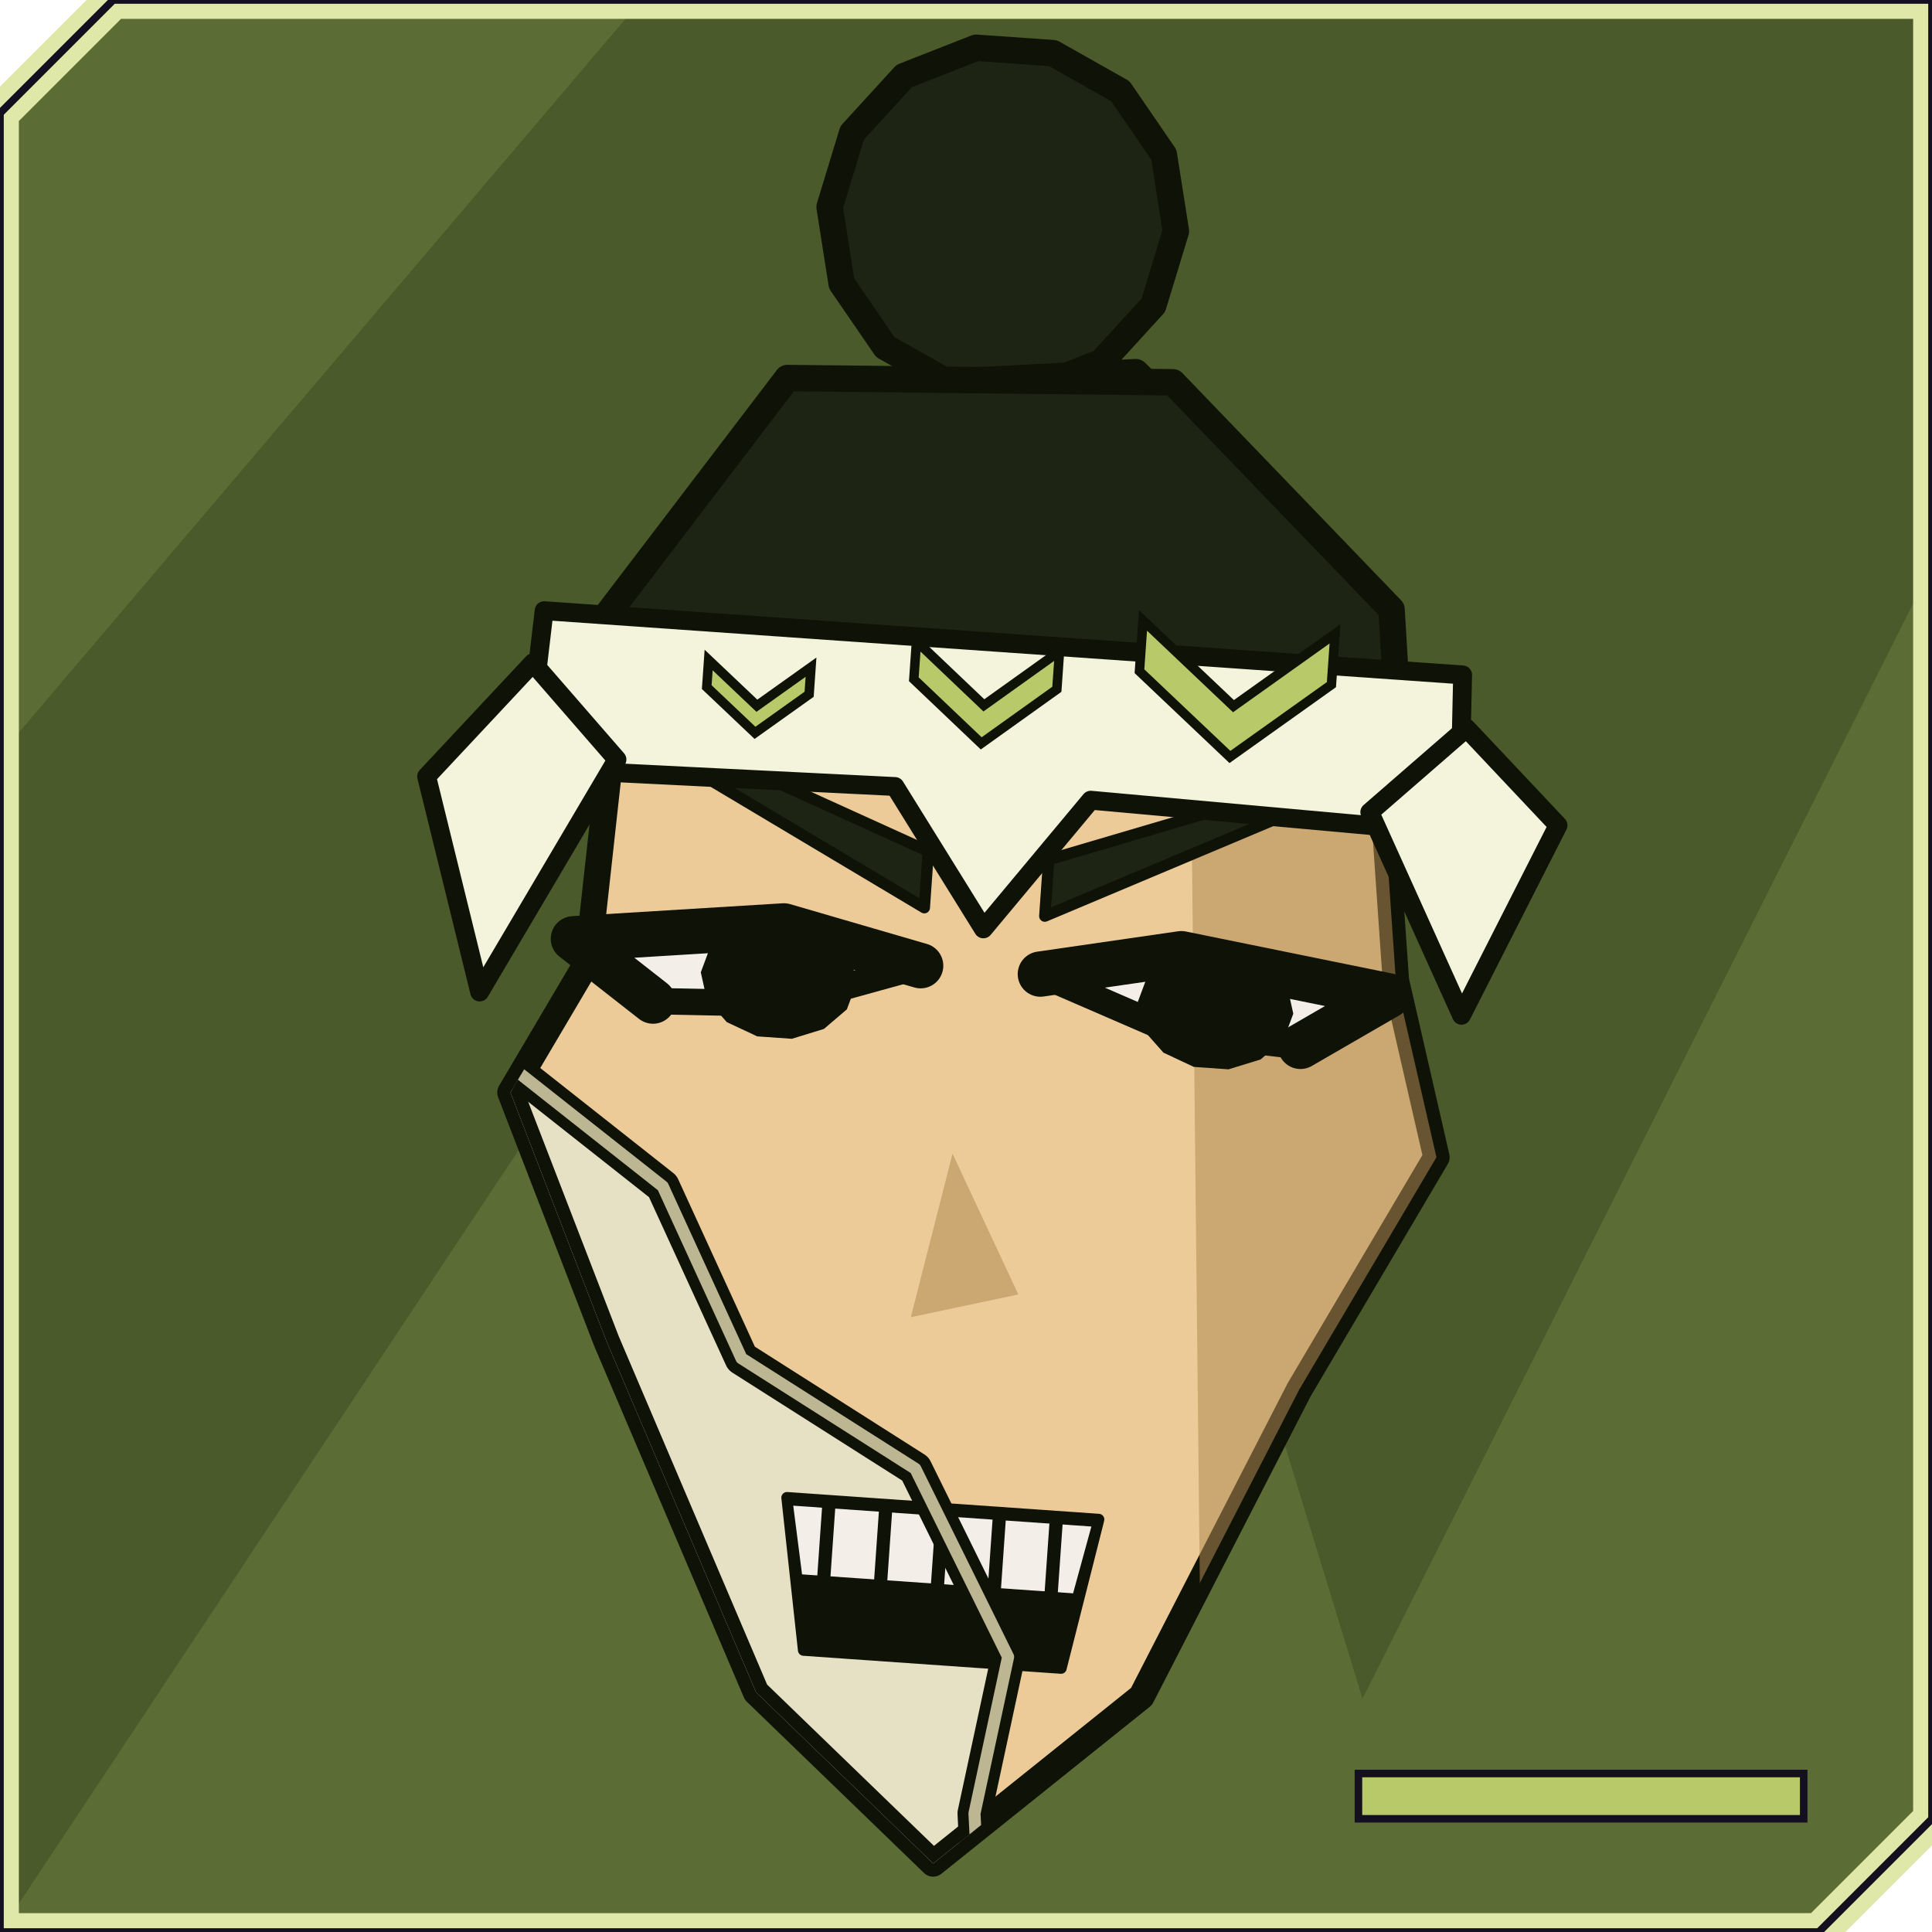
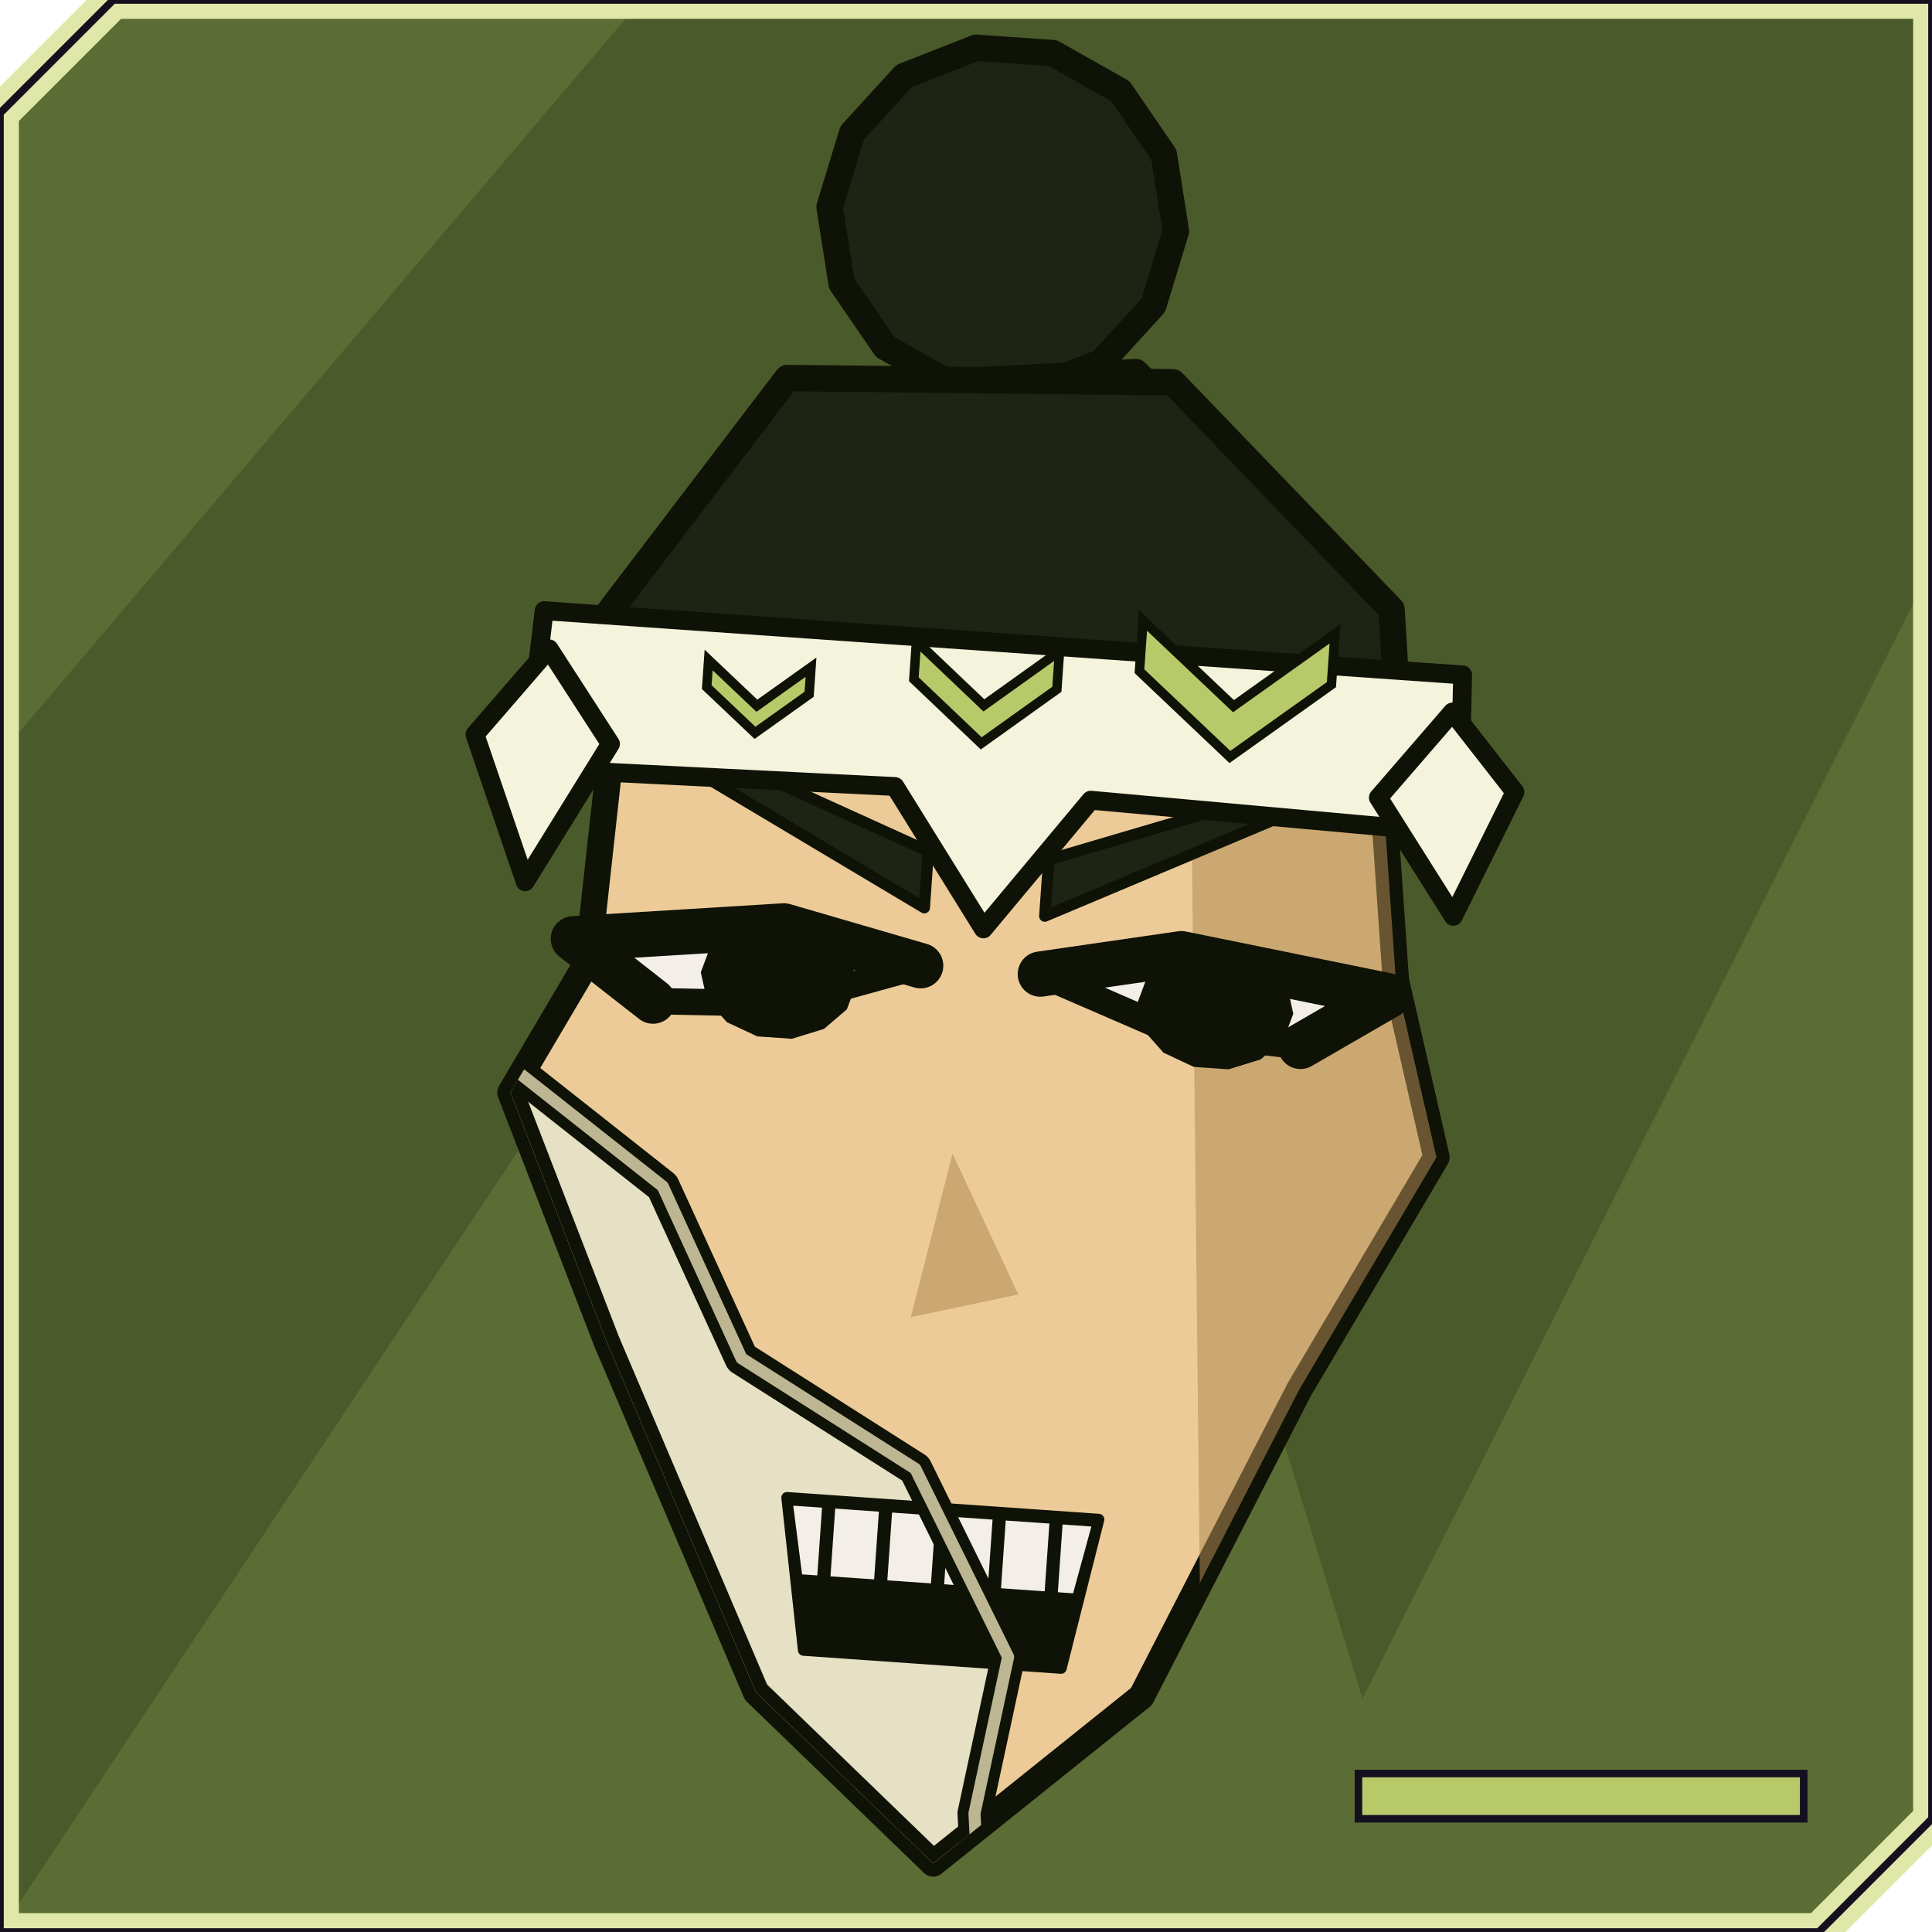
<svg xmlns="http://www.w3.org/2000/svg" width="200" height="200" viewBox="0 0 512 512">
  <defs>
    <clipPath id="fc-q18">
      <polygon points="30,0 512,0 512,482 482,512 0,512 0,30" />
    </clipPath>
  </defs>
  <g clip-path="url(#fc-q18)">
    <rect width="512" height="512" fill="#4a5a2a" />
    <polygon points="0,512 260,120 380,512" fill="#5b6d35" />
    <polygon points="512,512 512,150 330,512" fill="#5b6d35" />
    <polygon points="0,0 170,0 0,200" fill="#5b6d35" />
    <g transform="translate(256.0 312.0) rotate(4) scale(1.0)">
      <polygon points="38.0,-254.0 33.4,-234.0 20.7,-218.0 2.2,-209.2 -18.2,-209.2 -36.7,-218.0 -49.4,-234.0 -54.0,-254.0 -49.4,-274.0 -36.7,-290.0 -18.2,-298.8 2.2,-298.8 20.7,-290.0 33.4,-274.0" fill="#1e2413" stroke="#0f1206" stroke-width="7" stroke-linejoin="round" />
      <polygon points="-104.0,-50.0 -100.0,-150.0 -52.0,-206.0 30.0,-216.0 96.0,-160.0 110.0,-60.0 124.0,-14.0 92.0,50.0 56.0,134.0 4.0,182.0 -46.0,140.0 -92.0,50.0 -122.0,-14.0" fill="#eccb98" stroke="#0f1206" stroke-width="7" stroke-linejoin="round" />
      <clipPath id="sh-q18">
        <polygon points="40,-260 300,-260 300,260 82,260" />
      </clipPath>
      <g clip-path="url(#sh-q18)">
        <polygon points="-104.0,-50.0 -100.0,-150.0 -52.0,-206.0 30.0,-216.0 96.0,-160.0 110.0,-60.0 124.0,-14.0 92.0,50.0 56.0,134.0 4.0,182.0 -46.0,140.0 -92.0,50.0 -122.0,-14.0" fill="#b08a52" opacity="0.55" />
      </g>
      <polygon points="-4.0,-6.0 16.0,30.0 -12.0,38.0" fill="#b08a52" opacity="0.55" />
      <polygon points="-15.9,-55.1 -52.8,-63.1 -108.2,-55.8 -86.0,-40.8 -51.6,-42.5" fill="#f3efe8" stroke="#0f1206" stroke-width="7" stroke-linejoin="round" />
      <polygon points="-32.5,-49.3 -34.6,-42.2 -40.3,-36.6 -48.6,-33.4 -57.8,-33.4 -66.1,-36.6 -71.8,-42.2 -73.9,-49.3 -71.8,-56.4 -66.1,-62.0 -57.8,-65.2 -48.6,-65.2 -40.3,-62.0 -34.6,-56.4" fill="#0f1206" />
      <polyline points="-15.9,-55.1 -52.8,-63.1 -108.2,-55.8 -86.0,-40.8" fill="none" stroke="#0f1206" stroke-width="12" stroke-linecap="round" stroke-linejoin="round" />
      <polygon points="15.9,-55.1 52.8,-63.1 108.2,-55.8 86.0,-40.8 51.6,-42.5" fill="#f3efe8" stroke="#0f1206" stroke-width="7" stroke-linejoin="round" />
      <polygon points="83.5,-49.3 81.4,-42.2 75.7,-36.6 67.4,-33.4 58.2,-33.4 49.9,-36.6 44.2,-42.2 42.1,-49.3 44.2,-56.4 49.9,-62.0 58.2,-65.2 67.4,-65.2 75.7,-62.0 81.4,-56.4" fill="#0f1206" />
      <polyline points="15.9,-55.1 52.8,-63.1 108.2,-55.8 86.0,-40.8" fill="none" stroke="#0f1206" stroke-width="12" stroke-linecap="round" stroke-linejoin="round" />
      <polygon points="-16.0,-85.5 -106.0,-119.0 -106.0,-116.0 -16.0,-70.5" fill="#1e2413" stroke="#0f1206" stroke-width="3" stroke-linejoin="round" />
      <polygon points="16.0,-85.5 106.0,-119.0 106.0,-116.0 16.0,-70.5" fill="#1e2413" stroke="#0f1206" stroke-width="3" stroke-linejoin="round" />
      <polygon points="-41.4,88.0 41.4,88.0 34.2,128.0 -34.2,128.0" fill="#0f1206" stroke="#0f1206" stroke-width="3" stroke-linejoin="round" />
      <polygon points="-39.6,90.0 39.6,90.0 36.0,108.0 -36.0,108.0" fill="#f3efe8" />
      <polyline points="-30.2,90.0 -30.2,108.0" fill="none" stroke="#0f1206" stroke-width="3.5" stroke-linecap="round" stroke-linejoin="round" />
      <polyline points="-15.1,90.0 -15.1,108.0" fill="none" stroke="#0f1206" stroke-width="3.5" stroke-linecap="round" stroke-linejoin="round" />
      <polyline points="0.0,90.0 0.0,108.0" fill="none" stroke="#0f1206" stroke-width="3.5" stroke-linecap="round" stroke-linejoin="round" />
      <polyline points="15.1,90.0 15.1,108.0" fill="none" stroke="#0f1206" stroke-width="3.5" stroke-linecap="round" stroke-linejoin="round" />
      <polyline points="30.2,90.0 30.2,108.0" fill="none" stroke="#0f1206" stroke-width="3.5" stroke-linecap="round" stroke-linejoin="round" />
      <clipPath id="m-q18">
        <polygon points="-300.0,-10.0 -124.0,-22.0 -80.0,8.0 -56.0,52.0 -8.0,78.0 20.0,126.0 14.0,168.0 30.0,300.0 -300.0,300.0" />
      </clipPath>
      <clipPath id="hc-q18">
        <polygon points="-104.0,-50.0 -100.0,-150.0 -52.0,-206.0 30.0,-216.0 96.0,-160.0 110.0,-60.0 124.0,-14.0 92.0,50.0 56.0,134.0 4.0,182.0 -46.0,140.0 -92.0,50.0 -122.0,-14.0" />
      </clipPath>
      <g clip-path="url(#hc-q18)">
        <g clip-path="url(#m-q18)">
          <polygon points="-104.0,-50.0 -100.0,-150.0 -52.0,-206.0 30.0,-216.0 96.0,-160.0 110.0,-60.0 124.0,-14.0 92.0,50.0 56.0,134.0 4.0,182.0 -46.0,140.0 -92.0,50.0 -122.0,-14.0" fill="#e6e0c4" stroke="#0f1206" stroke-width="7" />
          <clipPath id="sh-q18m">
            <polygon points="40,-260 300,-260 300,260 82,260" />
          </clipPath>
          <g clip-path="url(#sh-q18m)">
            <polygon points="-104.0,-50.0 -100.0,-150.0 -52.0,-206.0 30.0,-216.0 96.0,-160.0 110.0,-60.0 124.0,-14.0 92.0,50.0 56.0,134.0 4.0,182.0 -46.0,140.0 -92.0,50.0 -122.0,-14.0" fill="#bdb692" opacity="0.55" />
          </g>
          <polygon points="-41.4,88.0 41.4,88.0 34.2,128.0 -34.2,128.0" fill="#0f1206" stroke="#0f1206" stroke-width="3" stroke-linejoin="round" />
          <polygon points="-39.6,90.0 39.6,90.0 36.0,108.0 -36.0,108.0" fill="#f3efe8" />
          <polyline points="-30.2,90.0 -30.2,108.0" fill="none" stroke="#0f1206" stroke-width="3.5" stroke-linecap="round" stroke-linejoin="round" />
          <polyline points="-15.1,90.0 -15.1,108.0" fill="none" stroke="#0f1206" stroke-width="3.5" stroke-linecap="round" stroke-linejoin="round" />
          <polyline points="0.0,90.0 0.0,108.0" fill="none" stroke="#0f1206" stroke-width="3.5" stroke-linecap="round" stroke-linejoin="round" />
          <polyline points="15.1,90.0 15.1,108.0" fill="none" stroke="#0f1206" stroke-width="3.5" stroke-linecap="round" stroke-linejoin="round" />
          <polyline points="30.2,90.0 30.2,108.0" fill="none" stroke="#0f1206" stroke-width="3.5" stroke-linecap="round" stroke-linejoin="round" />
        </g>
        <polyline points="-300.0,-10.0 -124.0,-22.0 -80.0,8.0 -56.0,52.0 -8.0,78.0 20.0,126.0 14.0,168.0 30.0,300.0" fill="none" stroke="#0f1206" stroke-width="9" stroke-linecap="round" stroke-linejoin="round" />
        <polyline points="-300.0,-10.0 -124.0,-22.0 -80.0,8.0 -56.0,52.0 -8.0,78.0 20.0,126.0 14.0,168.0 30.0,300.0" fill="none" stroke="#bdb692" stroke-width="3.2" stroke-linecap="round" stroke-linejoin="round" />
      </g>
      <polygon points="-108.0,-138.0 -62.0,-208.0 40.0,-214.0 102.0,-158.0 108.0,-112.0 0.0,-132.0 -104.0,-112.0" fill="#1e2413" stroke="#0f1206" stroke-width="7" stroke-linejoin="round" />
      <polygon points="-122.0,-142.0 122.0,-142.0 124.0,-100.0 26.0,-102.0 0.0,-66.0 -26.0,-102.0 -124.0,-100.0" fill="#f4f3dc" stroke="#0f1206" stroke-width="5" stroke-linejoin="round" />
-       <polygon points="-124.0,-128.0 -100.0,-104.0 -132.0,-40.0 -150.0,-96.0" fill="#f4f3dc" stroke="#0f1206" stroke-width="5" stroke-linejoin="round" />
-       <polygon points="124.0,-128.0 100.0,-104.0 128.0,-52.0 150.0,-104.0" fill="#f4f3dc" stroke="#0f1206" stroke-width="5" stroke-linejoin="round" />
+       <polygon points="-120.0,-132.0 -102.0,-108.0 -122.0,-70.0 -138.0,-108.0" fill="#f4f3dc" stroke="#0f1206" stroke-width="5" stroke-linejoin="round" />
+       <polygon points="120.0,-132.0 102.0,-108.0 124.0,-78.0 138.0,-112.0" fill="#f4f3dc" stroke="#0f1206" stroke-width="5" stroke-linejoin="round" />
      <polygon points="-77.6,-124.8 -64.0,-113.6 -50.4,-124.8 -50.4,-132.0 -64.0,-120.8 -77.6,-132.0" fill="#b8c96a" stroke="#0f1206" stroke-width="2.5" />
      <polygon points="-23.0,-130.7 -4.0,-115.0 15.0,-130.7 15.0,-140.8 -4.0,-125.1 -23.0,-140.8" fill="#b8c96a" stroke="#0f1206" stroke-width="2.5" />
      <polygon points="36.5,-137.0 62.0,-116.0 87.5,-137.0 87.5,-150.5 62.0,-129.5 36.5,-150.5" fill="#b8c96a" stroke="#0f1206" stroke-width="2.5" />
    </g>
  </g>
  <polygon points="30,0 512,0 512,482 482,512 0,512 0,30" fill="none" stroke="#dfe8a8" stroke-width="10" stroke-linejoin="miter" />
  <polygon points="30,0 512,0 512,482 482,512 0,512 0,30" fill="none" stroke="#14101f" stroke-width="2" />
  <rect x="360" y="470" width="118" height="12" fill="#b8c96a" stroke="#14101f" stroke-width="2" />
</svg>
